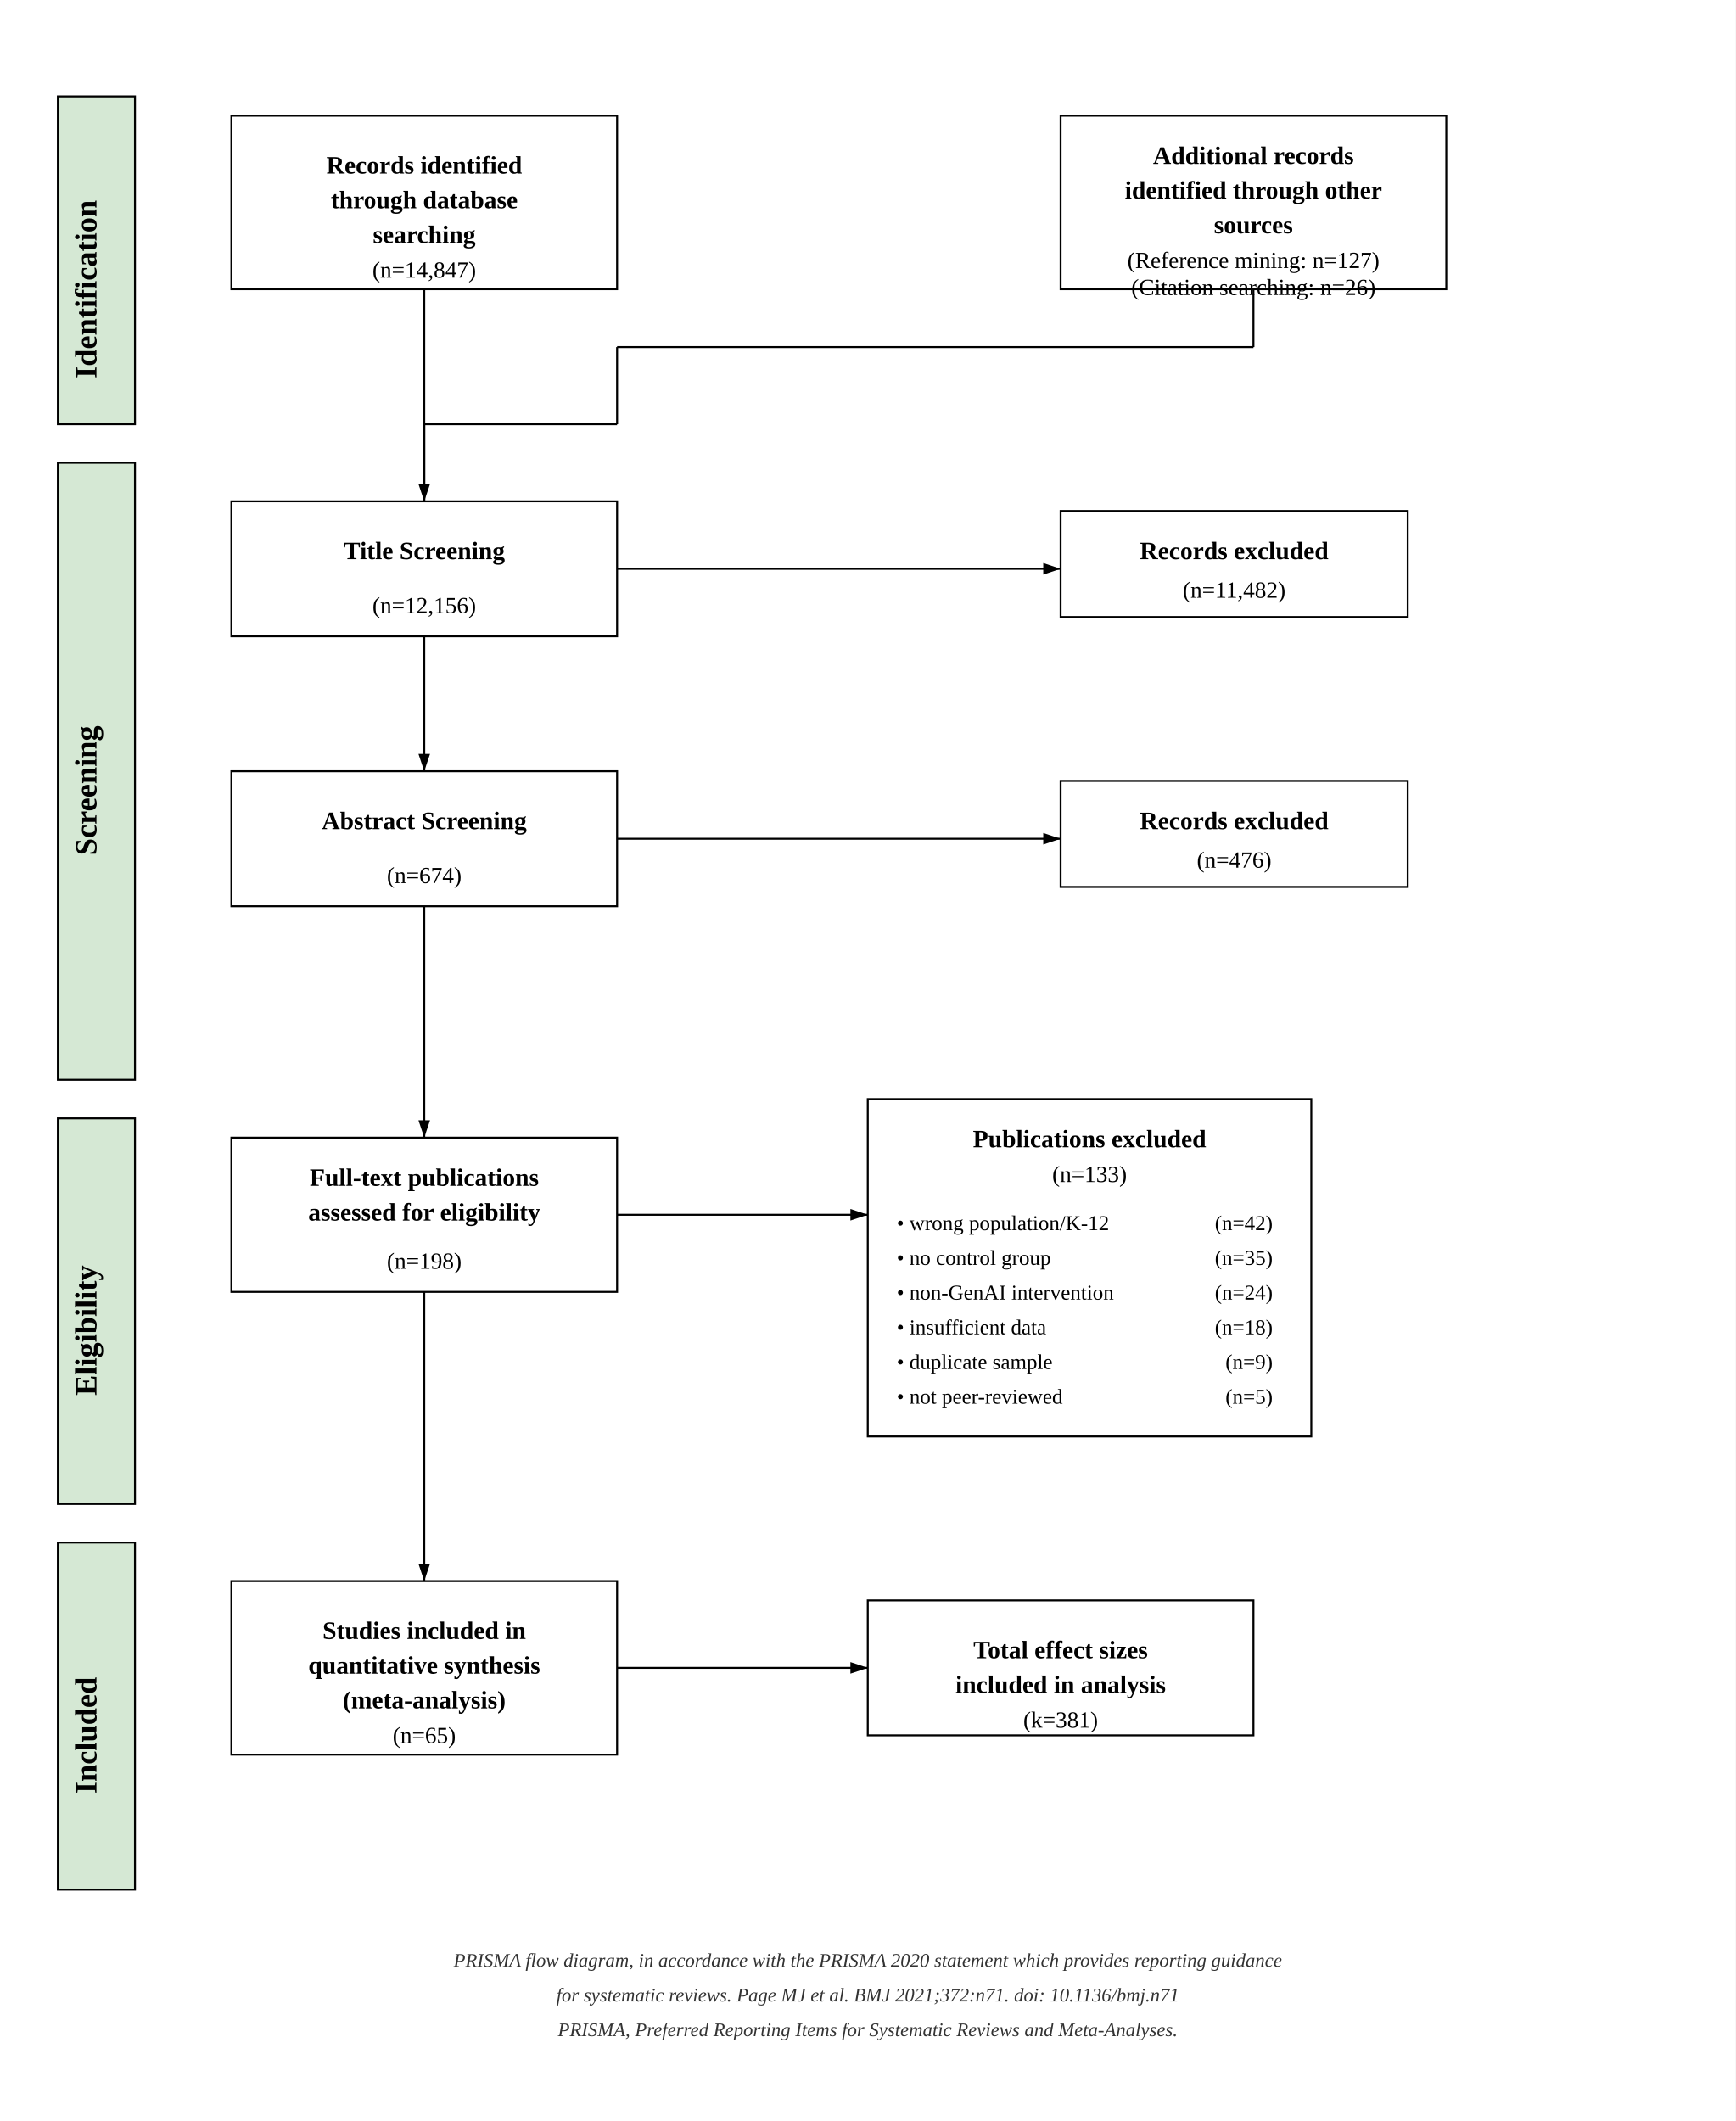
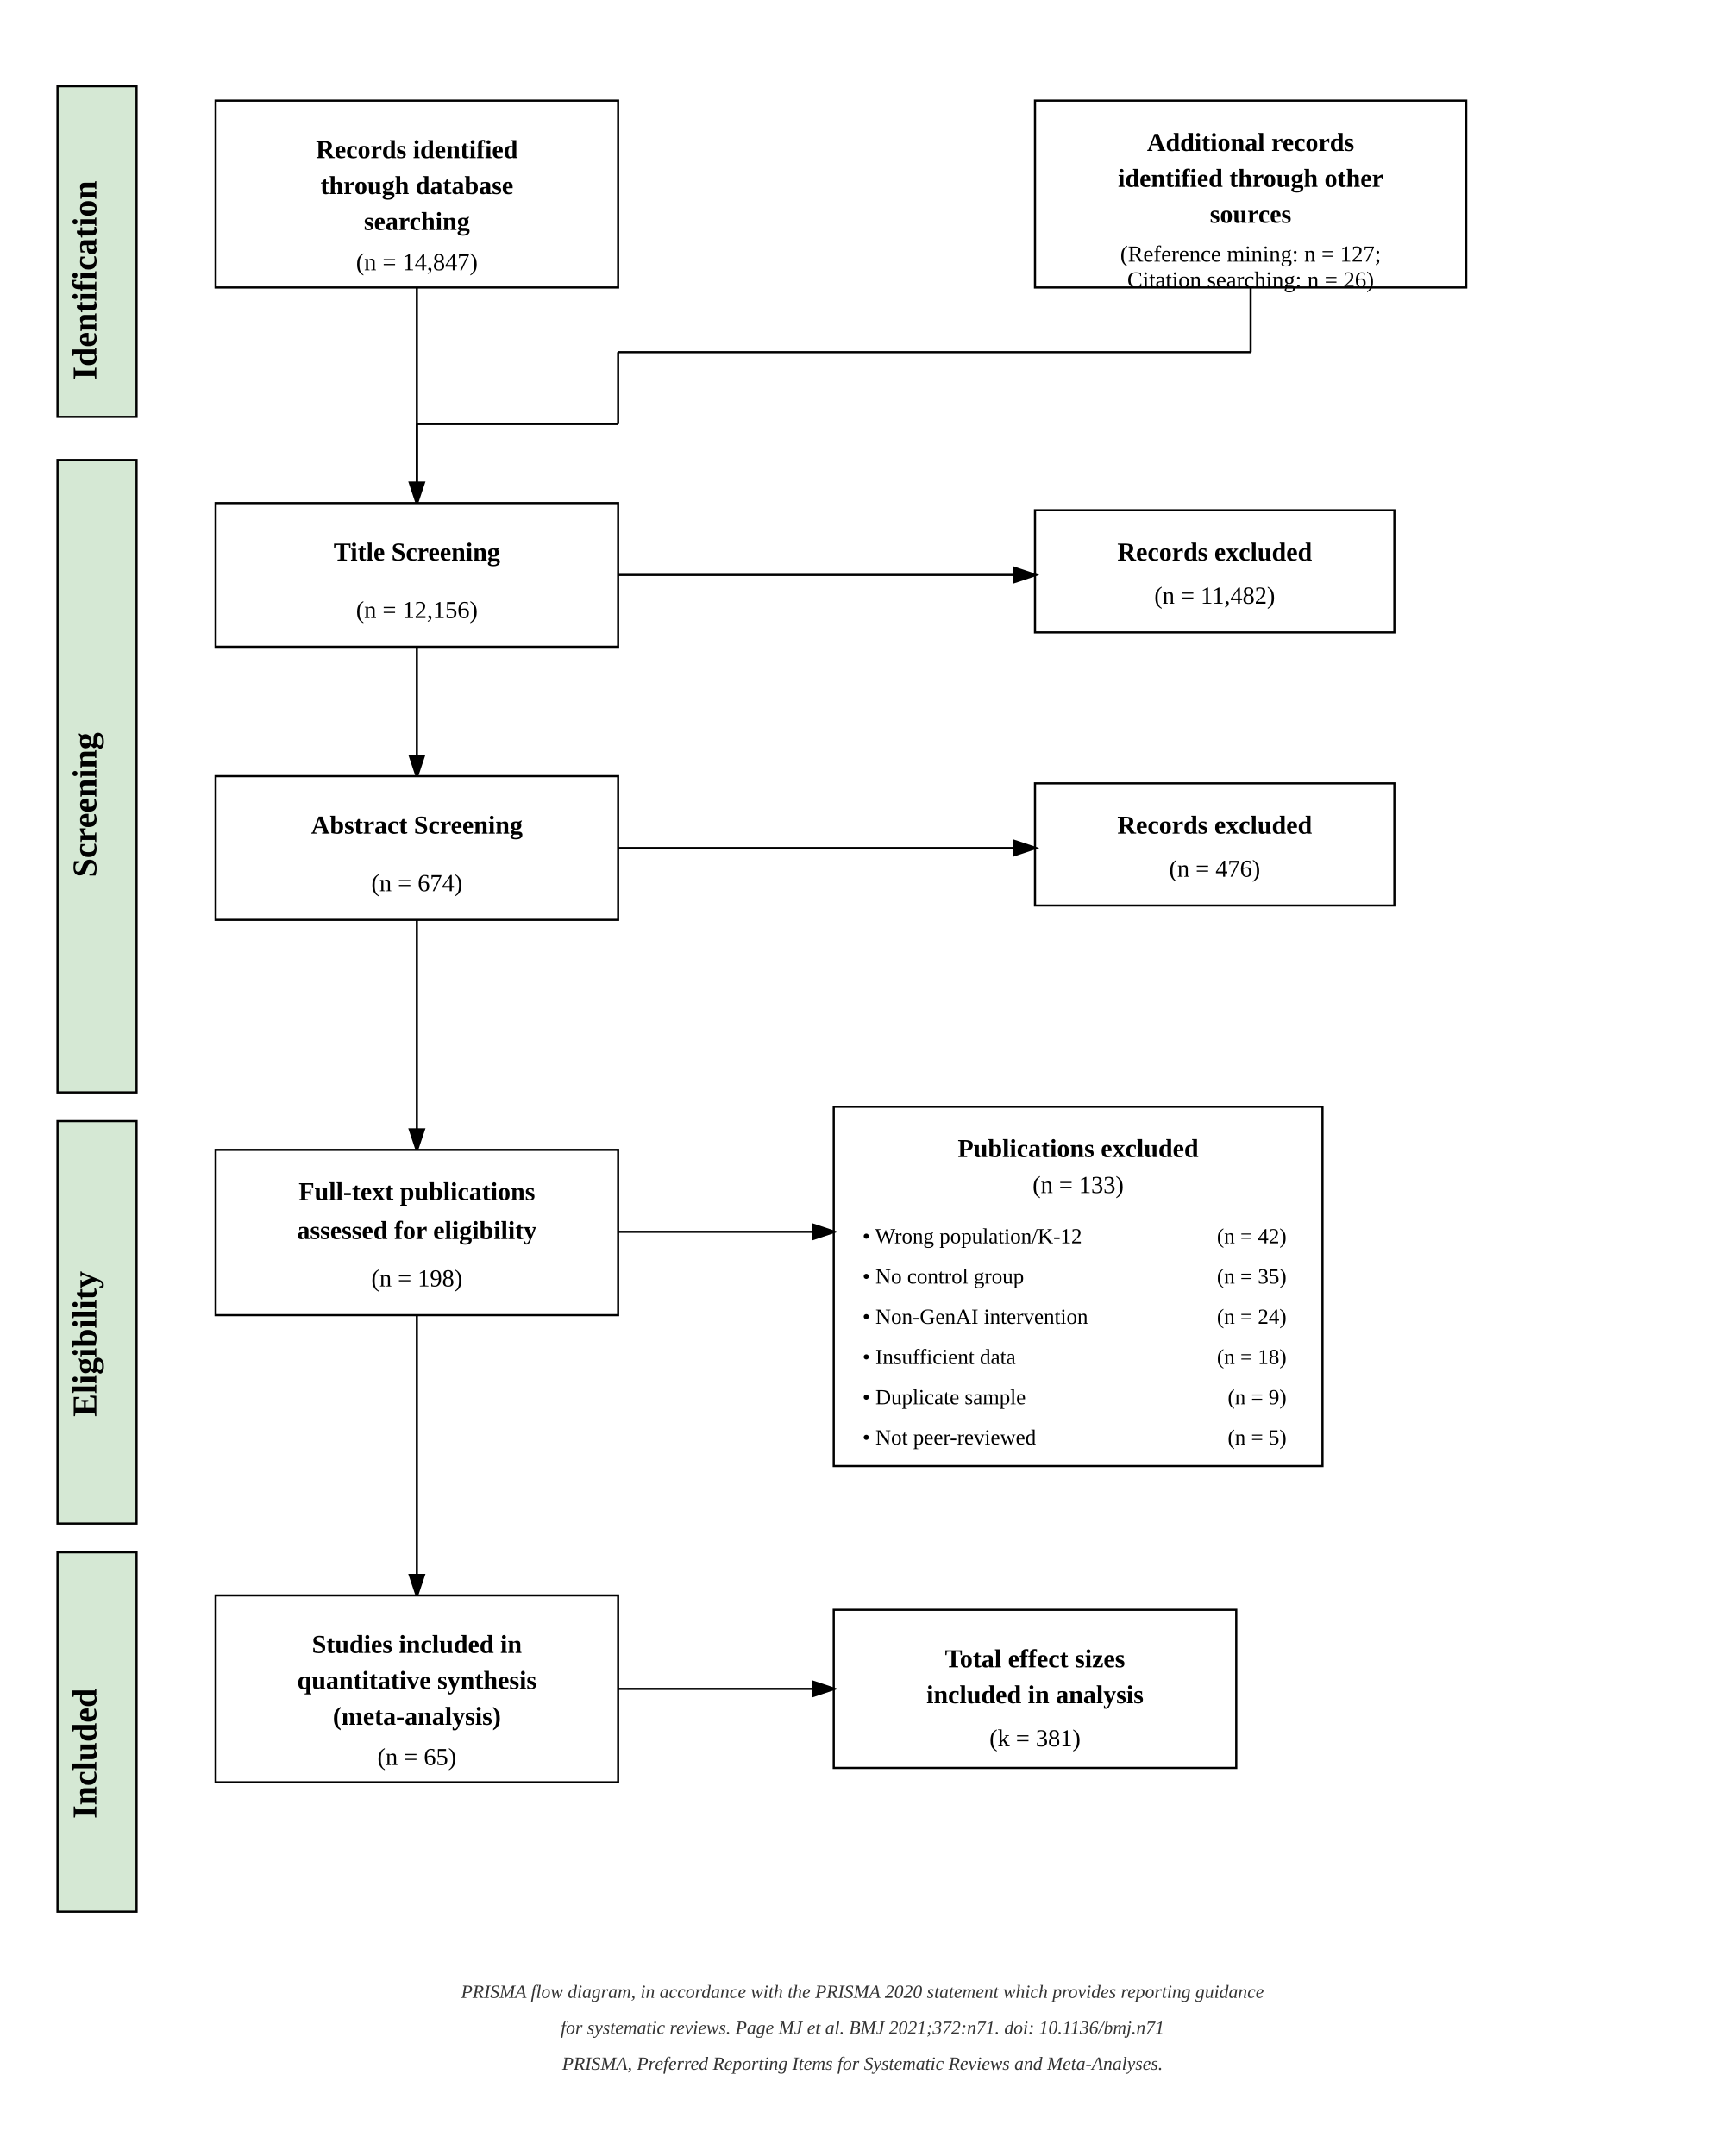
- <svg xmlns="http://www.w3.org/2000/svg" viewBox="0 0 900 1100" width="900" height="1100">
+ <svg xmlns="http://www.w3.org/2000/svg" viewBox="0 0 1200 1500" width="1200" height="1500">
  <defs>
    <style>
      .phase-label {
        font-family: 'Times New Roman', Times, serif;
-         font-size: 16px;
+         font-size: 24px;
        font-weight: bold;
        fill: #000;
      }
      .box-title {
        font-family: 'Times New Roman', Times, serif;
-         font-size: 13px;
+         font-size: 18px;
        font-weight: bold;
        fill: #000;
      }
      .box-text {
        font-family: 'Times New Roman', Times, serif;
-         font-size: 12px;
+         font-size: 16px;
        fill: #000;
      }
      .box-number {
        font-family: 'Times New Roman', Times, serif;
-         font-size: 12px;
+         font-size: 17px;
        fill: #000;
      }
      .bullet {
        font-family: 'Times New Roman', Times, serif;
-         font-size: 11px;
+         font-size: 15px;
        fill: #000;
      }
      .footer {
        font-family: 'Times New Roman', Times, serif;
-         font-size: 10px;
+         font-size: 13px;
        fill: #333;
        font-style: italic;
      }
    </style>
-     <marker id="arrow" markerWidth="10" markerHeight="10" refX="9" refY="3" orient="auto" markerUnits="strokeWidth">
-       <path d="M0,0 L0,6 L9,3 z" fill="#000" />
+     <marker id="arrow" markerWidth="12" markerHeight="12" refX="10" refY="4" orient="auto" markerUnits="strokeWidth">
+       <path d="M0,0 L0,8 L12,4 z" fill="#000" />
    </marker>
  </defs>
-   <rect width="900" height="1100" fill="white" />
-   <rect x="30" y="50" width="40" height="170" fill="#d5e8d4" stroke="#000000" stroke-width="1" />
-   <text x="50" y="150" text-anchor="middle" class="phase-label" transform="rotate(-90, 50, 150)">Identification</text>
-   <rect x="120" y="60" width="200" height="90" fill="#ffffff" stroke="#000000" stroke-width="1" />
-   <text x="220" y="90" text-anchor="middle" class="box-title">Records identified</text>
-   <text x="220" y="108" text-anchor="middle" class="box-title">through database</text>
-   <text x="220" y="126" text-anchor="middle" class="box-title">searching</text>
-   <text x="220" y="144" text-anchor="middle" class="box-number">(n=14,847)</text>
-   <rect x="550" y="60" width="200" height="90" fill="#ffffff" stroke="#000000" stroke-width="1" />
-   <text x="650" y="85" text-anchor="middle" class="box-title">Additional records</text>
-   <text x="650" y="103" text-anchor="middle" class="box-title">identified through other</text>
-   <text x="650" y="121" text-anchor="middle" class="box-title">sources</text>
-   <text x="650" y="139" text-anchor="middle" class="box-text">(Reference mining: n=127)</text>
-   <text x="650" y="153" text-anchor="middle" class="box-text">(Citation searching: n=26)</text>
-   <line x1="220" y1="150" x2="220" y2="260" stroke="#000" stroke-width="1" marker-end="url(#arrow)" />
-   <line x1="650" y1="150" x2="650" y2="180" stroke="#000" stroke-width="1" />
-   <line x1="650" y1="180" x2="320" y2="180" stroke="#000" stroke-width="1" />
-   <line x1="320" y1="180" x2="320" y2="220" stroke="#000" stroke-width="1" />
-   <line x1="320" y1="220" x2="220" y2="220" stroke="#000" stroke-width="1" />
-   <line x1="220" y1="220" x2="220" y2="260" stroke="#000" stroke-width="1" />
-   <rect x="30" y="240" width="40" height="320" fill="#d5e8d4" stroke="#000000" stroke-width="1" />
-   <text x="50" y="410" text-anchor="middle" class="phase-label" transform="rotate(-90, 50, 410)">Screening</text>
-   <rect x="120" y="260" width="200" height="70" fill="#ffffff" stroke="#000000" stroke-width="1" />
-   <text x="220" y="290" text-anchor="middle" class="box-title">Title Screening</text>
-   <text x="220" y="318" text-anchor="middle" class="box-number">(n=12,156)</text>
-   <rect x="550" y="265" width="180" height="55" fill="#ffffff" stroke="#000000" stroke-width="1" />
-   <text x="640" y="290" text-anchor="middle" class="box-title">Records excluded</text>
-   <text x="640" y="310" text-anchor="middle" class="box-number">(n=11,482)</text>
-   <line x1="320" y1="295" x2="550" y2="295" stroke="#000" stroke-width="1" marker-end="url(#arrow)" />
-   <line x1="220" y1="330" x2="220" y2="400" stroke="#000" stroke-width="1" marker-end="url(#arrow)" />
-   <rect x="120" y="400" width="200" height="70" fill="#ffffff" stroke="#000000" stroke-width="1" />
-   <text x="220" y="430" text-anchor="middle" class="box-title">Abstract Screening</text>
-   <text x="220" y="458" text-anchor="middle" class="box-number">(n=674)</text>
-   <rect x="550" y="405" width="180" height="55" fill="#ffffff" stroke="#000000" stroke-width="1" />
-   <text x="640" y="430" text-anchor="middle" class="box-title">Records excluded</text>
-   <text x="640" y="450" text-anchor="middle" class="box-number">(n=476)</text>
-   <line x1="320" y1="435" x2="550" y2="435" stroke="#000" stroke-width="1" marker-end="url(#arrow)" />
-   <line x1="220" y1="470" x2="220" y2="590" stroke="#000" stroke-width="1" marker-end="url(#arrow)" />
-   <rect x="30" y="580" width="40" height="200" fill="#d5e8d4" stroke="#000000" stroke-width="1" />
-   <text x="50" y="690" text-anchor="middle" class="phase-label" transform="rotate(-90, 50, 690)">Eligibility</text>
-   <rect x="120" y="590" width="200" height="80" fill="#ffffff" stroke="#000000" stroke-width="1" />
-   <text x="220" y="615" text-anchor="middle" class="box-title">Full-text publications</text>
-   <text x="220" y="633" text-anchor="middle" class="box-title">assessed for eligibility</text>
-   <text x="220" y="658" text-anchor="middle" class="box-number">(n=198)</text>
-   <rect x="450" y="570" width="230" height="175" fill="#ffffff" stroke="#000000" stroke-width="1" />
-   <text x="565" y="595" text-anchor="middle" class="box-title">Publications excluded</text>
-   <text x="565" y="613" text-anchor="middle" class="box-number">(n=133)</text>
-   <text x="465" y="638" class="bullet">• wrong population/K-12</text>
-   <text x="660" y="638" text-anchor="end" class="bullet">(n=42)</text>
-   <text x="465" y="656" class="bullet">• no control group</text>
-   <text x="660" y="656" text-anchor="end" class="bullet">(n=35)</text>
-   <text x="465" y="674" class="bullet">• non-GenAI intervention</text>
-   <text x="660" y="674" text-anchor="end" class="bullet">(n=24)</text>
-   <text x="465" y="692" class="bullet">• insufficient data</text>
-   <text x="660" y="692" text-anchor="end" class="bullet">(n=18)</text>
-   <text x="465" y="710" class="bullet">• duplicate sample</text>
-   <text x="660" y="710" text-anchor="end" class="bullet">(n=9)</text>
-   <text x="465" y="728" class="bullet">• not peer-reviewed</text>
-   <text x="660" y="728" text-anchor="end" class="bullet">(n=5)</text>
-   <line x1="320" y1="630" x2="450" y2="630" stroke="#000" stroke-width="1" marker-end="url(#arrow)" />
-   <line x1="220" y1="670" x2="220" y2="820" stroke="#000" stroke-width="1" marker-end="url(#arrow)" />
-   <rect x="30" y="800" width="40" height="180" fill="#d5e8d4" stroke="#000000" stroke-width="1" />
-   <text x="50" y="900" text-anchor="middle" class="phase-label" transform="rotate(-90, 50, 900)">Included</text>
-   <rect x="120" y="820" width="200" height="90" fill="#ffffff" stroke="#000000" stroke-width="1" />
-   <text x="220" y="850" text-anchor="middle" class="box-title">Studies included in</text>
-   <text x="220" y="868" text-anchor="middle" class="box-title">quantitative synthesis</text>
-   <text x="220" y="886" text-anchor="middle" class="box-title">(meta-analysis)</text>
-   <text x="220" y="904" text-anchor="middle" class="box-number">(n=65)</text>
-   <rect x="450" y="830" width="200" height="70" fill="#ffffff" stroke="#000000" stroke-width="1" />
-   <text x="550" y="860" text-anchor="middle" class="box-title">Total effect sizes</text>
-   <text x="550" y="878" text-anchor="middle" class="box-title">included in analysis</text>
-   <text x="550" y="896" text-anchor="middle" class="box-number">(k=381)</text>
-   <line x1="320" y1="865" x2="450" y2="865" stroke="#000" stroke-width="1" marker-end="url(#arrow)" />
-   <text x="450" y="1020" text-anchor="middle" class="footer">PRISMA flow diagram, in accordance with the PRISMA 2020 statement which provides reporting guidance</text>
-   <text x="450" y="1038" text-anchor="middle" class="footer">for systematic reviews. Page MJ et al. BMJ 2021;372:n71. doi: 10.1136/bmj.n71</text>
-   <text x="450" y="1056" text-anchor="middle" class="footer">PRISMA, Preferred Reporting Items for Systematic Reviews and Meta-Analyses.</text>
+   <rect width="1200" height="1500" fill="white" />
+   <rect x="40" y="60" width="55" height="230" fill="#d5e8d4" stroke="#000000" stroke-width="1.5" />
+   <text x="67" y="195" text-anchor="middle" class="phase-label" transform="rotate(-90, 67, 195)">Identification</text>
+   <rect x="150" y="70" width="280" height="130" fill="#ffffff" stroke="#000000" stroke-width="1.5" />
+   <text x="290" y="110" text-anchor="middle" class="box-title">Records identified</text>
+   <text x="290" y="135" text-anchor="middle" class="box-title">through database</text>
+   <text x="290" y="160" text-anchor="middle" class="box-title">searching</text>
+   <text x="290" y="188" text-anchor="middle" class="box-number">(n = 14,847)</text>
+   <rect x="720" y="70" width="300" height="130" fill="#ffffff" stroke="#000000" stroke-width="1.5" />
+   <text x="870" y="105" text-anchor="middle" class="box-title">Additional records</text>
+   <text x="870" y="130" text-anchor="middle" class="box-title">identified through other</text>
+   <text x="870" y="155" text-anchor="middle" class="box-title">sources</text>
+   <text x="870" y="182" text-anchor="middle" class="box-text">(Reference mining: n = 127;</text>
+   <text x="870" y="200" text-anchor="middle" class="box-text">Citation searching: n = 26)</text>
+   <line x1="290" y1="200" x2="290" y2="350" stroke="#000" stroke-width="1.5" marker-end="url(#arrow)" />
+   <line x1="870" y1="200" x2="870" y2="245" stroke="#000" stroke-width="1.5" />
+   <line x1="870" y1="245" x2="430" y2="245" stroke="#000" stroke-width="1.5" />
+   <line x1="430" y1="245" x2="430" y2="295" stroke="#000" stroke-width="1.5" />
+   <line x1="430" y1="295" x2="290" y2="295" stroke="#000" stroke-width="1.5" />
+   <line x1="290" y1="295" x2="290" y2="350" stroke="#000" stroke-width="1.5" />
+   <rect x="40" y="320" width="55" height="440" fill="#d5e8d4" stroke="#000000" stroke-width="1.5" />
+   <text x="67" y="560" text-anchor="middle" class="phase-label" transform="rotate(-90, 67, 560)">Screening</text>
+   <rect x="150" y="350" width="280" height="100" fill="#ffffff" stroke="#000000" stroke-width="1.5" />
+   <text x="290" y="390" text-anchor="middle" class="box-title">Title Screening</text>
+   <text x="290" y="430" text-anchor="middle" class="box-number">(n = 12,156)</text>
+   <rect x="720" y="355" width="250" height="85" fill="#ffffff" stroke="#000000" stroke-width="1.5" />
+   <text x="845" y="390" text-anchor="middle" class="box-title">Records excluded</text>
+   <text x="845" y="420" text-anchor="middle" class="box-number">(n = 11,482)</text>
+   <line x1="430" y1="400" x2="720" y2="400" stroke="#000" stroke-width="1.5" marker-end="url(#arrow)" />
+   <line x1="290" y1="450" x2="290" y2="540" stroke="#000" stroke-width="1.5" marker-end="url(#arrow)" />
+   <rect x="150" y="540" width="280" height="100" fill="#ffffff" stroke="#000000" stroke-width="1.5" />
+   <text x="290" y="580" text-anchor="middle" class="box-title">Abstract Screening</text>
+   <text x="290" y="620" text-anchor="middle" class="box-number">(n = 674)</text>
+   <rect x="720" y="545" width="250" height="85" fill="#ffffff" stroke="#000000" stroke-width="1.5" />
+   <text x="845" y="580" text-anchor="middle" class="box-title">Records excluded</text>
+   <text x="845" y="610" text-anchor="middle" class="box-number">(n = 476)</text>
+   <line x1="430" y1="590" x2="720" y2="590" stroke="#000" stroke-width="1.5" marker-end="url(#arrow)" />
+   <line x1="290" y1="640" x2="290" y2="800" stroke="#000" stroke-width="1.5" marker-end="url(#arrow)" />
+   <rect x="40" y="780" width="55" height="280" fill="#d5e8d4" stroke="#000000" stroke-width="1.5" />
+   <text x="67" y="935" text-anchor="middle" class="phase-label" transform="rotate(-90, 67, 935)">Eligibility</text>
+   <rect x="150" y="800" width="280" height="115" fill="#ffffff" stroke="#000000" stroke-width="1.5" />
+   <text x="290" y="835" text-anchor="middle" class="box-title">Full-text publications</text>
+   <text x="290" y="862" text-anchor="middle" class="box-title">assessed for eligibility</text>
+   <text x="290" y="895" text-anchor="middle" class="box-number">(n = 198)</text>
+   <rect x="580" y="770" width="340" height="250" fill="#ffffff" stroke="#000000" stroke-width="1.5" />
+   <text x="750" y="805" text-anchor="middle" class="box-title">Publications excluded</text>
+   <text x="750" y="830" text-anchor="middle" class="box-number">(n = 133)</text>
+   <text x="600" y="865" class="bullet">• Wrong population/K-12</text>
+   <text x="895" y="865" text-anchor="end" class="bullet">(n = 42)</text>
+   <text x="600" y="893" class="bullet">• No control group</text>
+   <text x="895" y="893" text-anchor="end" class="bullet">(n = 35)</text>
+   <text x="600" y="921" class="bullet">• Non-GenAI intervention</text>
+   <text x="895" y="921" text-anchor="end" class="bullet">(n = 24)</text>
+   <text x="600" y="949" class="bullet">• Insufficient data</text>
+   <text x="895" y="949" text-anchor="end" class="bullet">(n = 18)</text>
+   <text x="600" y="977" class="bullet">• Duplicate sample</text>
+   <text x="895" y="977" text-anchor="end" class="bullet">(n = 9)</text>
+   <text x="600" y="1005" class="bullet">• Not peer-reviewed</text>
+   <text x="895" y="1005" text-anchor="end" class="bullet">(n = 5)</text>
+   <line x1="430" y1="857" x2="580" y2="857" stroke="#000" stroke-width="1.5" marker-end="url(#arrow)" />
+   <line x1="290" y1="915" x2="290" y2="1110" stroke="#000" stroke-width="1.5" marker-end="url(#arrow)" />
+   <rect x="40" y="1080" width="55" height="250" fill="#d5e8d4" stroke="#000000" stroke-width="1.5" />
+   <text x="67" y="1220" text-anchor="middle" class="phase-label" transform="rotate(-90, 67, 1220)">Included</text>
+   <rect x="150" y="1110" width="280" height="130" fill="#ffffff" stroke="#000000" stroke-width="1.5" />
+   <text x="290" y="1150" text-anchor="middle" class="box-title">Studies included in</text>
+   <text x="290" y="1175" text-anchor="middle" class="box-title">quantitative synthesis</text>
+   <text x="290" y="1200" text-anchor="middle" class="box-title">(meta-analysis)</text>
+   <text x="290" y="1228" text-anchor="middle" class="box-number">(n = 65)</text>
+   <rect x="580" y="1120" width="280" height="110" fill="#ffffff" stroke="#000000" stroke-width="1.5" />
+   <text x="720" y="1160" text-anchor="middle" class="box-title">Total effect sizes</text>
+   <text x="720" y="1185" text-anchor="middle" class="box-title">included in analysis</text>
+   <text x="720" y="1215" text-anchor="middle" class="box-number">(k = 381)</text>
+   <line x1="430" y1="1175" x2="580" y2="1175" stroke="#000" stroke-width="1.5" marker-end="url(#arrow)" />
+   <text x="600" y="1390" text-anchor="middle" class="footer">PRISMA flow diagram, in accordance with the PRISMA 2020 statement which provides reporting guidance</text>
+   <text x="600" y="1415" text-anchor="middle" class="footer">for systematic reviews. Page MJ et al. BMJ 2021;372:n71. doi: 10.1136/bmj.n71</text>
+   <text x="600" y="1440" text-anchor="middle" class="footer">PRISMA, Preferred Reporting Items for Systematic Reviews and Meta-Analyses.</text>
</svg>
